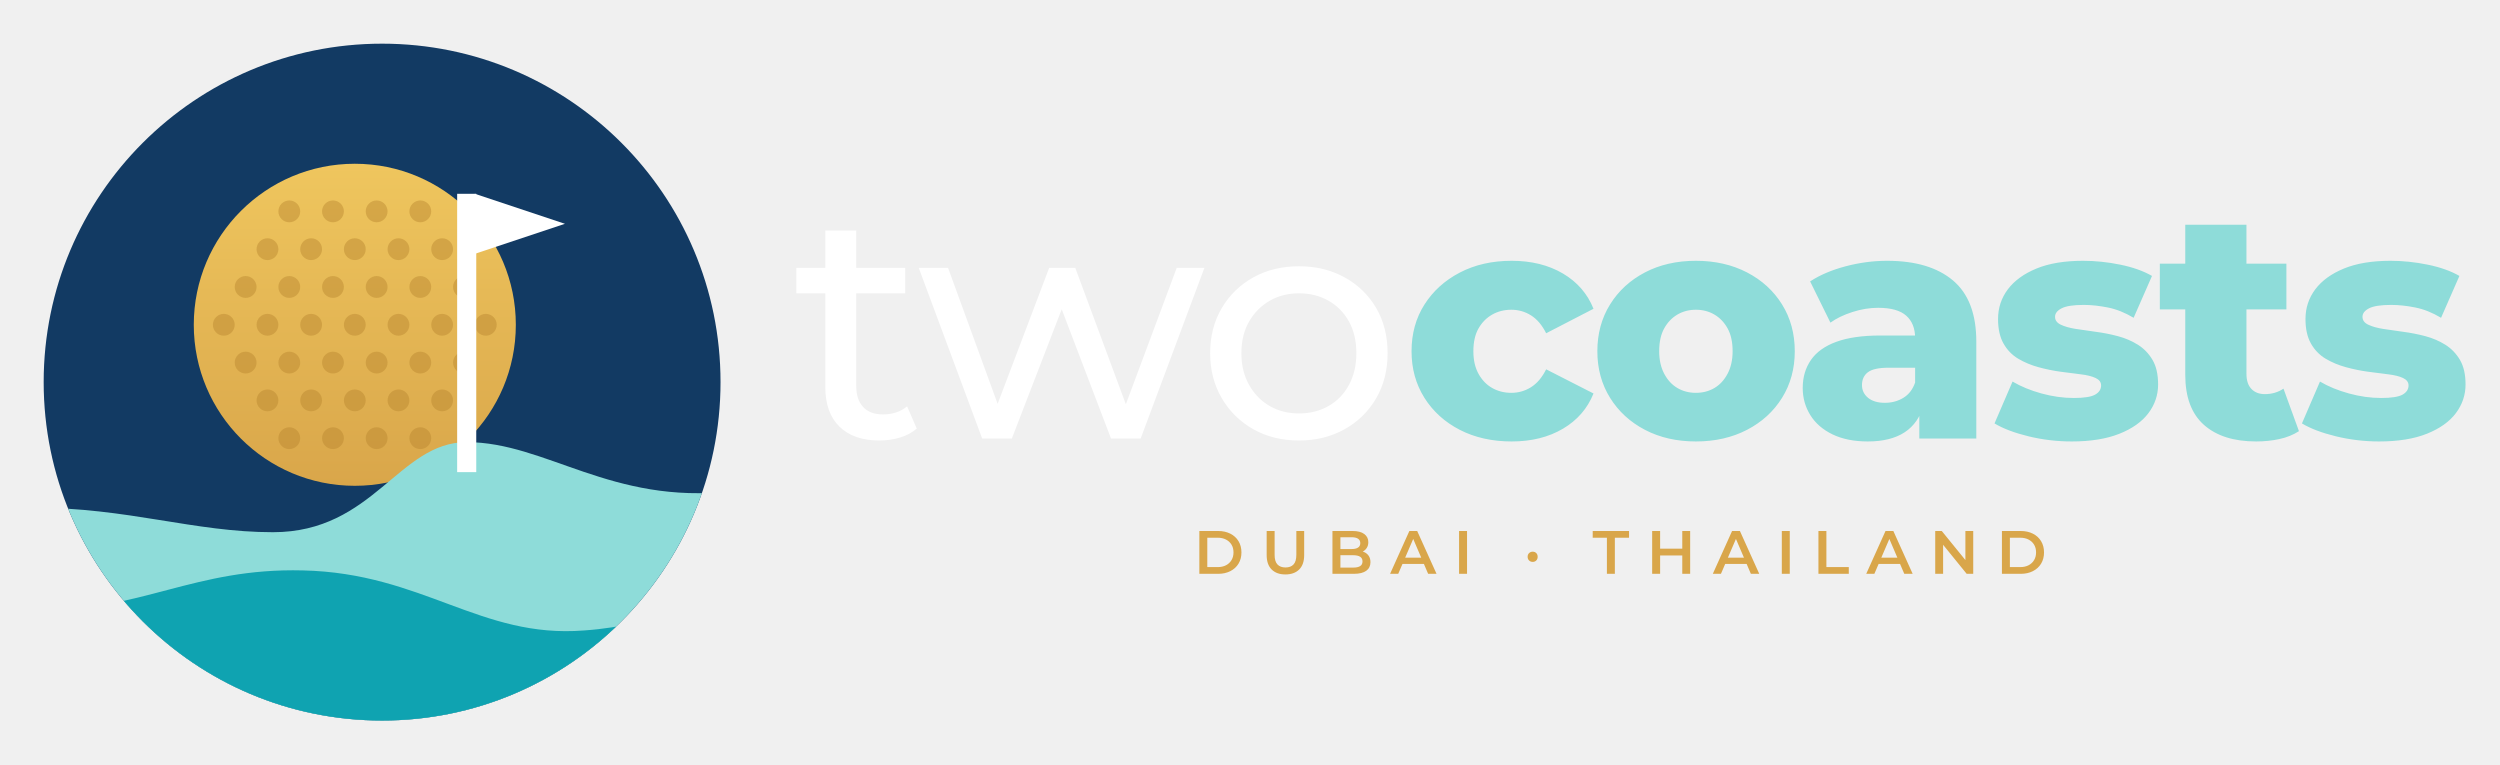
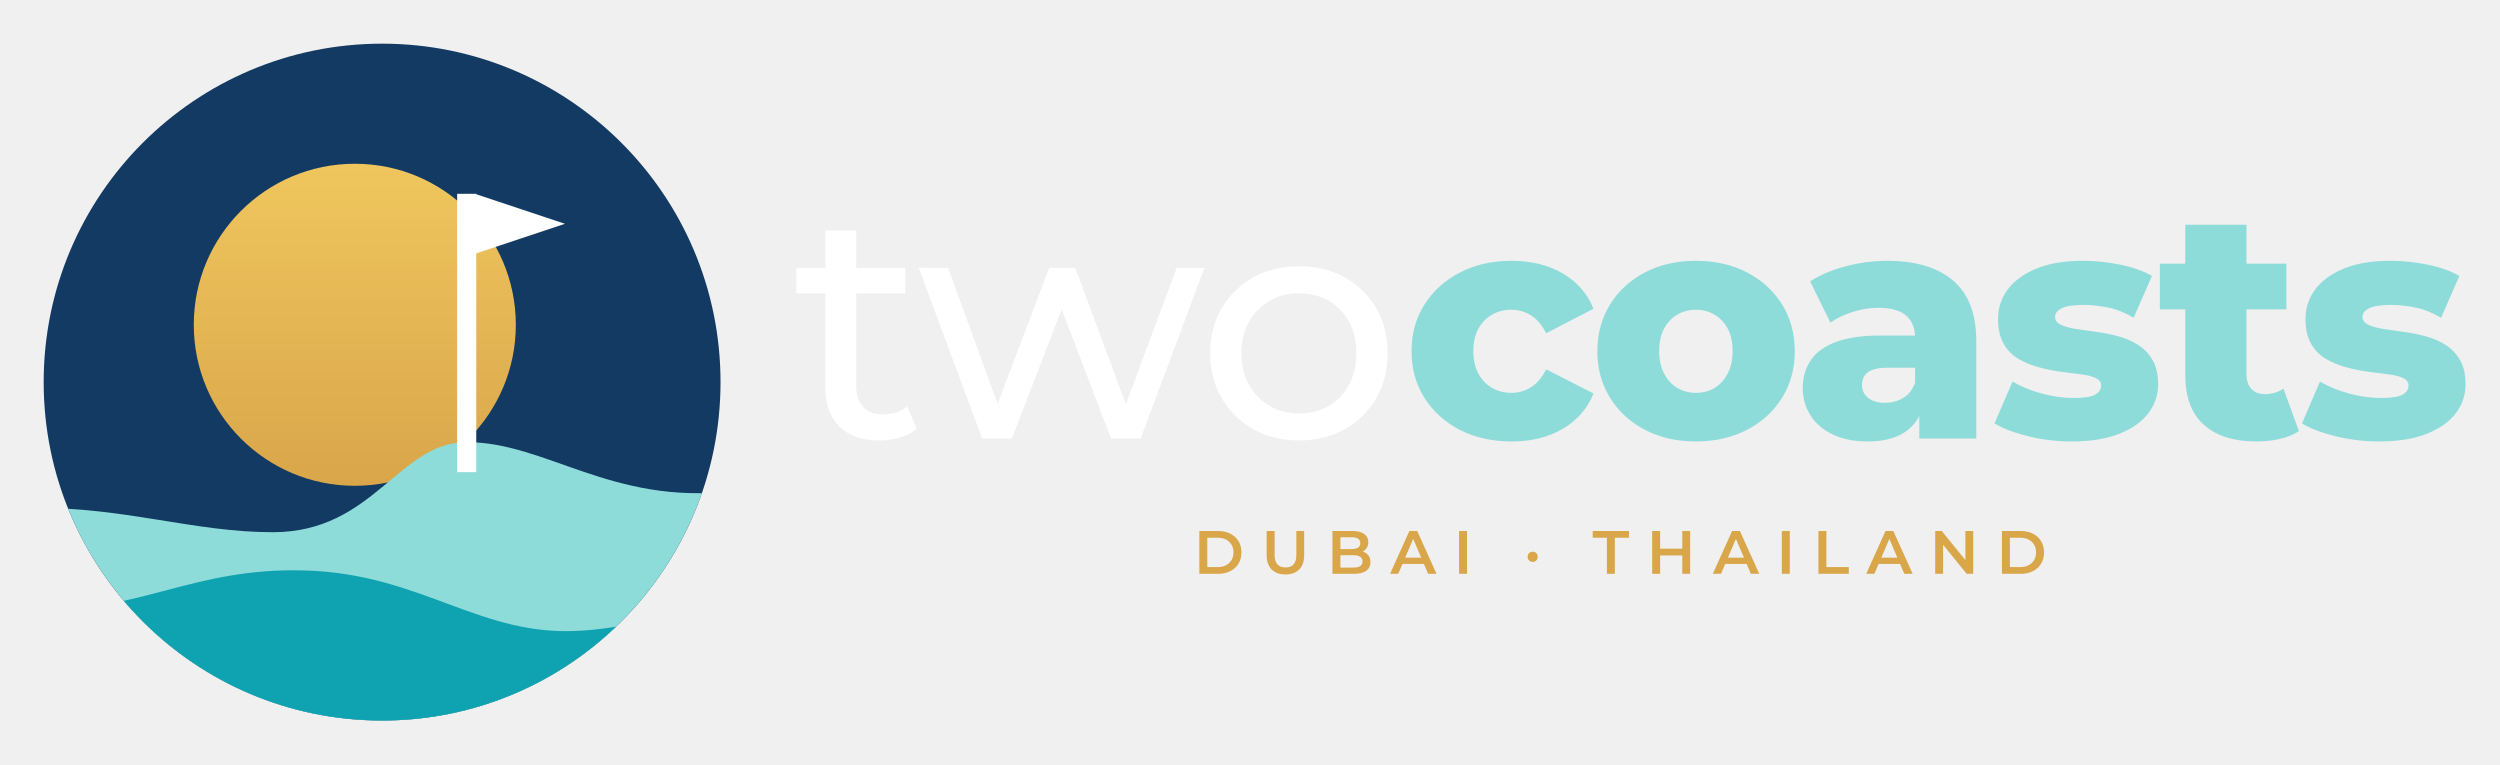
<svg xmlns="http://www.w3.org/2000/svg" viewBox="0 0 1832 560" width="1832" height="560" role="img" aria-labelledby="t">
  <g transform="translate(24 24)">
    <defs>
      <linearGradient id="logo-primary-reverse-m-sun" x1="0" y1="0" x2="0" y2="1">
        <stop offset="0" stop-color="#EFC65E" />
        <stop offset="1" stop-color="#D9A64A" />
      </linearGradient>
      <clipPath id="logo-primary-reverse-m-badge">
        <circle cx="256" cy="256" r="248" />
      </clipPath>
    </defs>
    <g clip-path="url(#logo-primary-reverse-m-badge)">
      <circle cx="256" cy="256" r="248" fill="#123A63" />
      <circle cx="236" cy="214" r="118" fill="url(#logo-primary-reverse-m-sun)" />
-       <g fill="#B8862E" opacity="0.45">
-         <circle cx="188.0" cy="130.9" r="8" />
-         <circle cx="220.0" cy="130.9" r="8" />
-         <circle cx="252.0" cy="130.9" r="8" />
-         <circle cx="284.0" cy="130.9" r="8" />
-         <circle cx="172.0" cy="158.6" r="8" />
-         <circle cx="204.0" cy="158.6" r="8" />
-         <circle cx="236.0" cy="158.6" r="8" />
-         <circle cx="268.0" cy="158.6" r="8" />
-         <circle cx="300.0" cy="158.6" r="8" />
-         <circle cx="156.0" cy="186.3" r="8" />
-         <circle cx="188.0" cy="186.3" r="8" />
-         <circle cx="220.0" cy="186.3" r="8" />
-         <circle cx="252.0" cy="186.3" r="8" />
-         <circle cx="284.0" cy="186.3" r="8" />
-         <circle cx="316.0" cy="186.3" r="8" />
-         <circle cx="140.0" cy="214.0" r="8" />
-         <circle cx="172.0" cy="214.0" r="8" />
-         <circle cx="204.0" cy="214.0" r="8" />
-         <circle cx="236.0" cy="214.0" r="8" />
-         <circle cx="268.0" cy="214.0" r="8" />
-         <circle cx="300.0" cy="214.0" r="8" />
-         <circle cx="332.0" cy="214.0" r="8" />
-         <circle cx="156.0" cy="241.7" r="8" />
-         <circle cx="188.0" cy="241.7" r="8" />
-         <circle cx="220.0" cy="241.7" r="8" />
-         <circle cx="252.0" cy="241.7" r="8" />
-         <circle cx="284.0" cy="241.7" r="8" />
-         <circle cx="316.0" cy="241.7" r="8" />
-         <circle cx="172.0" cy="269.4" r="8" />
-         <circle cx="204.0" cy="269.4" r="8" />
-         <circle cx="236.0" cy="269.4" r="8" />
-         <circle cx="268.0" cy="269.4" r="8" />
-         <circle cx="300.0" cy="269.4" r="8" />
-         <circle cx="188.0" cy="297.1" r="8" />
-         <circle cx="220.0" cy="297.1" r="8" />
-         <circle cx="252.0" cy="297.1" r="8" />
-         <circle cx="284.0" cy="297.1" r="8" />
-       </g>
      <path d="M0 348 C70 348 118 366 176 366 C250 366 268 300 318 300 C376 300 424 346 512 336 V512 H0 Z" fill="#8EDCD9" />
      <path d="M0 424 C80 424 118 392 198 394 C286 396 328 444 404 438 C462 434 490 412 512 408 V512 H0 Z" fill="#0FA3B1" />
      <path d="M311 118 H325 V322 H311 Z" fill="#FFFFFF" />
      <path d="M324 118 L390 140 L324 162 Z" fill="#FFFFFF" />
    </g>
  </g>
  <g transform="translate(580 137.3)">
    <path id="logo-primary-reverse-w-two" d="M64.43 185.50Q45.55 185.50 35.16 175.35Q24.78 165.20 24.78 146.32L24.78 31.62L47.44 31.62L47.44 145.38Q47.44 155.52 52.51 160.95Q57.58 166.38 67.02 166.38Q77.64 166.38 84.72 160.48L91.80 176.76Q86.61 181.25 79.41 183.37Q72.22 185.50 64.43 185.50ZM3.54 77.64L3.54 59.00L83.31 59.00L83.31 77.64ZM139.75 184.08L93.26 59.00L114.74 59.00L156.04 172.28L145.89 172.28L188.84 59.00L207.96 59.00L249.97 172.28L240.05 172.28L282.30 59.00L302.59 59.00L255.87 184.08L234.15 184.08L194.74 80.71L201.35 80.71L161.47 184.08ZM371.93 185.50Q353.05 185.50 338.42 177.24Q323.79 168.98 315.29 154.46Q306.80 139.95 306.80 121.54Q306.80 102.90 315.29 88.50Q323.79 74.10 338.42 65.96Q353.05 57.82 371.93 57.82Q390.58 57.82 405.33 65.96Q420.08 74.10 428.45 88.38Q436.83 102.66 436.83 121.54Q436.83 140.18 428.45 154.58Q420.08 168.98 405.33 177.24Q390.58 185.50 371.93 185.50ZM371.93 165.67Q383.97 165.67 393.53 160.24Q403.08 154.82 408.51 144.79Q413.94 134.76 413.94 121.54Q413.94 108.09 408.51 98.29Q403.08 88.50 393.53 83.07Q383.97 77.64 371.93 77.64Q359.90 77.64 350.46 83.07Q341.02 88.50 335.35 98.29Q329.69 108.09 329.69 121.54Q329.69 134.76 335.35 144.79Q341.02 154.82 350.46 160.24Q359.90 165.67 371.93 165.67Z" fill="#FFFFFF" />
    <path id="logo-primary-reverse-w-coasts" d="M527.77 186.20Q506.30 186.20 489.78 177.71Q473.26 169.21 463.82 154.23Q454.38 139.24 454.38 120.12Q454.38 100.77 463.82 85.90Q473.26 71.04 489.78 62.42Q506.30 53.81 527.77 53.81Q549.48 53.81 565.30 63.13Q581.11 72.45 587.72 88.97L553.02 106.91Q548.54 97.94 541.93 93.81Q535.32 89.68 527.54 89.68Q519.75 89.68 513.49 93.22Q507.24 96.76 503.46 103.37Q499.69 109.98 499.69 120.12Q499.69 129.80 503.46 136.64Q507.24 143.49 513.49 147.03Q519.75 150.57 527.54 150.57Q535.32 150.57 541.93 146.44Q548.54 142.31 553.02 133.34L587.72 151.04Q581.11 167.56 565.30 176.88Q549.48 186.20 527.77 186.20ZM662.76 186.20Q641.75 186.20 625.47 177.71Q609.18 169.21 599.86 154.23Q590.54 139.24 590.54 120.12Q590.54 100.77 599.86 85.79Q609.18 70.80 625.47 62.30Q641.75 53.81 662.76 53.81Q683.76 53.81 700.16 62.30Q716.56 70.80 725.89 85.79Q735.21 100.77 735.21 120.12Q735.21 139.24 725.89 154.23Q716.56 169.21 700.16 177.71Q683.76 186.20 662.76 186.20ZM662.76 150.57Q670.31 150.57 676.33 147.03Q682.34 143.49 686.00 136.53Q689.66 129.56 689.66 120.12Q689.66 109.98 686.00 103.37Q682.34 96.76 676.33 93.22Q670.31 89.68 662.76 89.68Q655.20 89.68 649.19 93.22Q643.17 96.76 639.51 103.37Q635.85 109.98 635.85 120.12Q635.85 129.56 639.51 136.53Q643.17 143.49 649.19 147.03Q655.20 150.57 662.76 150.57ZM826.47 184.08L826.47 160.24L823.40 154.34L823.40 110.45Q823.40 99.83 816.91 94.05Q810.42 88.26 796.26 88.26Q787.05 88.26 777.50 91.33Q767.94 94.40 761.33 99.12L746.46 68.91Q757.32 61.83 772.54 57.82Q787.76 53.81 802.87 53.81Q834.02 53.81 851.13 68.20Q868.24 82.60 868.24 113.04L868.24 184.08ZM788.71 186.20Q773.60 186.20 762.86 181.01Q752.13 175.82 746.58 166.85Q741.03 157.88 741.03 147.03Q741.03 135.23 747.05 126.50Q753.07 117.76 765.70 113.16Q778.32 108.56 797.91 108.56L828.12 108.56L828.12 132.16L804.05 132.16Q793.19 132.16 788.82 135.46Q784.46 138.77 784.46 144.90Q784.46 150.57 788.94 154.23Q793.43 157.88 801.21 157.88Q808.77 157.88 814.78 154.23Q820.80 150.57 823.40 143.02L829.53 159.54Q825.99 172.75 815.73 179.48Q805.46 186.20 788.71 186.20ZM938.22 186.20Q921.93 186.20 906.47 182.43Q891.02 178.65 881.58 172.99L894.79 142.31Q904.00 147.74 916.03 151.04Q928.07 154.34 939.63 154.34Q950.96 154.34 955.33 151.87Q959.69 149.39 959.69 145.14Q959.69 141.60 955.68 139.71Q951.67 137.82 944.82 137.00Q937.98 136.17 930.07 135.11Q922.17 134.05 913.91 131.81Q905.65 129.56 898.92 125.55Q892.20 121.54 888.18 114.46Q884.17 107.38 884.17 96.52Q884.17 84.25 891.37 74.69Q898.57 65.14 912.37 59.47Q926.18 53.81 946.48 53.81Q959.93 53.81 973.73 56.64Q987.54 59.47 996.98 64.90L983.53 95.58Q974.09 89.92 964.65 88.03Q955.21 86.14 946.95 86.14Q935.62 86.14 930.78 88.62Q925.94 91.10 925.94 94.87Q925.94 98.65 930.19 100.65Q934.44 102.66 941.05 103.72Q947.66 104.78 955.80 105.85Q963.94 106.91 971.96 109.03Q979.99 111.16 986.60 115.29Q993.20 119.42 997.33 126.38Q1001.46 133.34 1001.46 144.43Q1001.46 156.00 994.38 165.44Q987.30 174.88 973.14 180.54Q958.98 186.20 938.22 186.20ZM1073.28 186.20Q1048.74 186.20 1035.05 174.05Q1021.36 161.90 1021.36 137.35L1021.36 27.38L1066.20 27.38L1066.20 136.64Q1066.20 143.96 1069.86 147.74Q1073.52 151.51 1079.65 151.51Q1087.44 151.51 1093.34 147.50L1104.67 178.65Q1098.53 182.66 1090.39 184.43Q1082.25 186.20 1073.28 186.20ZM1002.72 89.44L1002.72 55.93L1095.47 55.93L1095.47 89.44ZM1163.50 186.20Q1147.22 186.20 1131.76 182.43Q1116.30 178.65 1106.86 172.99L1120.08 142.31Q1129.28 147.74 1141.32 151.04Q1153.35 154.34 1164.92 154.34Q1176.24 154.34 1180.61 151.87Q1184.98 149.39 1184.98 145.14Q1184.98 141.60 1180.96 139.71Q1176.95 137.82 1170.11 137.00Q1163.26 136.17 1155.36 135.11Q1147.45 134.05 1139.19 131.81Q1130.93 129.56 1124.21 125.55Q1117.48 121.54 1113.47 114.46Q1109.46 107.38 1109.46 96.52Q1109.46 84.25 1116.65 74.69Q1123.85 65.14 1137.66 59.47Q1151.46 53.81 1171.76 53.81Q1185.21 53.81 1199.02 56.64Q1212.82 59.47 1222.26 64.90L1208.81 95.58Q1199.37 89.92 1189.93 88.03Q1180.49 86.14 1172.23 86.14Q1160.90 86.14 1156.07 88.62Q1151.23 91.10 1151.23 94.87Q1151.23 98.65 1155.48 100.65Q1159.72 102.66 1166.33 103.72Q1172.94 104.78 1181.08 105.85Q1189.22 106.91 1197.25 109.03Q1205.27 111.16 1211.88 115.29Q1218.49 119.42 1222.62 126.38Q1226.75 133.34 1226.75 144.43Q1226.75 156.00 1219.67 165.44Q1212.59 174.88 1198.43 180.54Q1184.27 186.20 1163.50 186.20Z" fill="#8EDCD9" />
    <path id="logo-primary-reverse-w-tagline" d="M298.88 283.20L298.88 251.81L312.65 251.81Q317.67 251.81 321.55 253.76Q325.43 255.71 327.58 259.26Q329.73 262.80 329.73 267.51Q329.73 272.21 327.58 275.76Q325.43 279.30 321.55 281.25Q317.67 283.20 312.65 283.20ZM304.71 278.27L312.29 278.27Q315.83 278.27 318.41 276.92Q320.99 275.58 322.45 273.16Q323.91 270.73 323.91 267.51Q323.91 264.19 322.45 261.81Q320.99 259.43 318.41 258.09Q315.83 256.74 312.29 256.74L304.71 256.74ZM361.93 283.65Q355.52 283.65 351.86 280.02Q348.21 276.38 348.21 269.48L348.21 251.81L354.04 251.81L354.04 269.30Q354.04 274.14 356.12 276.34Q358.21 278.54 362.02 278.54Q365.83 278.54 367.89 276.34Q369.96 274.14 369.96 269.30L369.96 251.81L375.70 251.81L375.70 269.48Q375.70 276.38 372.04 280.02Q368.39 283.65 361.93 283.65ZM396.42 283.20L396.42 251.81L411.17 251.81Q416.78 251.81 419.74 254.03Q422.70 256.25 422.70 259.97Q422.70 262.48 421.53 264.26Q420.37 266.03 418.42 266.99Q416.47 267.95 414.18 267.95L414.99 266.34Q417.63 266.34 419.74 267.30Q421.85 268.27 423.06 270.11Q424.27 271.95 424.27 274.68Q424.27 278.72 421.20 280.96Q418.12 283.20 412.07 283.20ZM402.25 278.63L411.71 278.63Q414.94 278.63 416.69 277.55Q418.44 276.47 418.44 274.10Q418.44 271.77 416.69 270.67Q414.94 269.57 411.71 269.57L401.80 269.57L401.80 265.04L410.50 265.04Q413.51 265.04 415.16 263.96Q416.82 262.89 416.82 260.74Q416.82 258.54 415.16 257.46Q413.51 256.39 410.50 256.39L402.25 256.39ZM438.65 283.20L452.78 251.81L458.52 251.81L472.69 283.20L466.54 283.20L454.44 254.91L456.77 254.91L444.62 283.20ZM445.15 275.94L446.77 271.36L463.67 271.36L465.24 275.94ZM489.21 283.20L489.21 251.81L495.04 251.81L495.04 283.20ZM543.17 274.46Q541.60 274.46 540.52 273.42Q539.44 272.39 539.44 270.73Q539.44 269.03 540.52 268.00Q541.60 266.97 543.17 266.97Q544.74 266.97 545.77 268.00Q546.80 269.03 546.80 270.73Q546.80 272.39 545.77 273.42Q544.74 274.46 543.17 274.46ZM597.54 283.20L597.54 256.74L587.13 256.74L587.13 251.81L613.77 251.81L613.77 256.74L603.37 256.74L603.37 283.20ZM652.77 283.20L652.77 251.81L658.55 251.81L658.55 283.20ZM630.71 283.20L630.71 251.81L636.54 251.81L636.54 283.20ZM636.09 269.75L636.09 264.77L653.22 264.77L653.22 269.75ZM675.15 283.20L689.27 251.81L695.01 251.81L709.18 283.20L703.04 283.20L690.93 254.91L693.26 254.91L681.11 283.20ZM681.65 275.94L683.26 271.36L700.17 271.36L701.74 275.94ZM725.71 283.20L725.71 251.81L731.54 251.81L731.54 283.20ZM752.55 283.20L752.55 251.81L758.38 251.81L758.38 278.27L774.79 278.27L774.79 283.20ZM787.57 283.20L801.70 251.81L807.44 251.81L821.60 283.20L815.46 283.20L803.35 254.91L805.69 254.91L793.53 283.20ZM794.07 275.94L795.69 271.36L812.59 271.36L814.16 275.94ZM838.13 283.20L838.13 251.81L842.93 251.81L862.61 276.03L860.24 276.03L860.24 251.81L865.98 251.81L865.98 283.20L861.18 283.20L841.54 258.99L843.91 258.99L843.91 283.20ZM887.01 283.20L887.01 251.81L900.78 251.81Q905.80 251.81 909.68 253.76Q913.55 255.71 915.71 259.26Q917.86 262.80 917.86 267.51Q917.86 272.21 915.71 275.76Q913.55 279.30 909.68 281.25Q905.80 283.20 900.78 283.20ZM892.84 278.27L900.42 278.27Q903.96 278.27 906.54 276.92Q909.12 275.58 910.57 273.16Q912.03 270.73 912.03 267.51Q912.03 264.19 910.57 261.81Q909.12 259.43 906.54 258.09Q903.96 256.74 900.42 256.74L892.84 256.74Z" fill="#D9A64A" />
  </g>
</svg>
